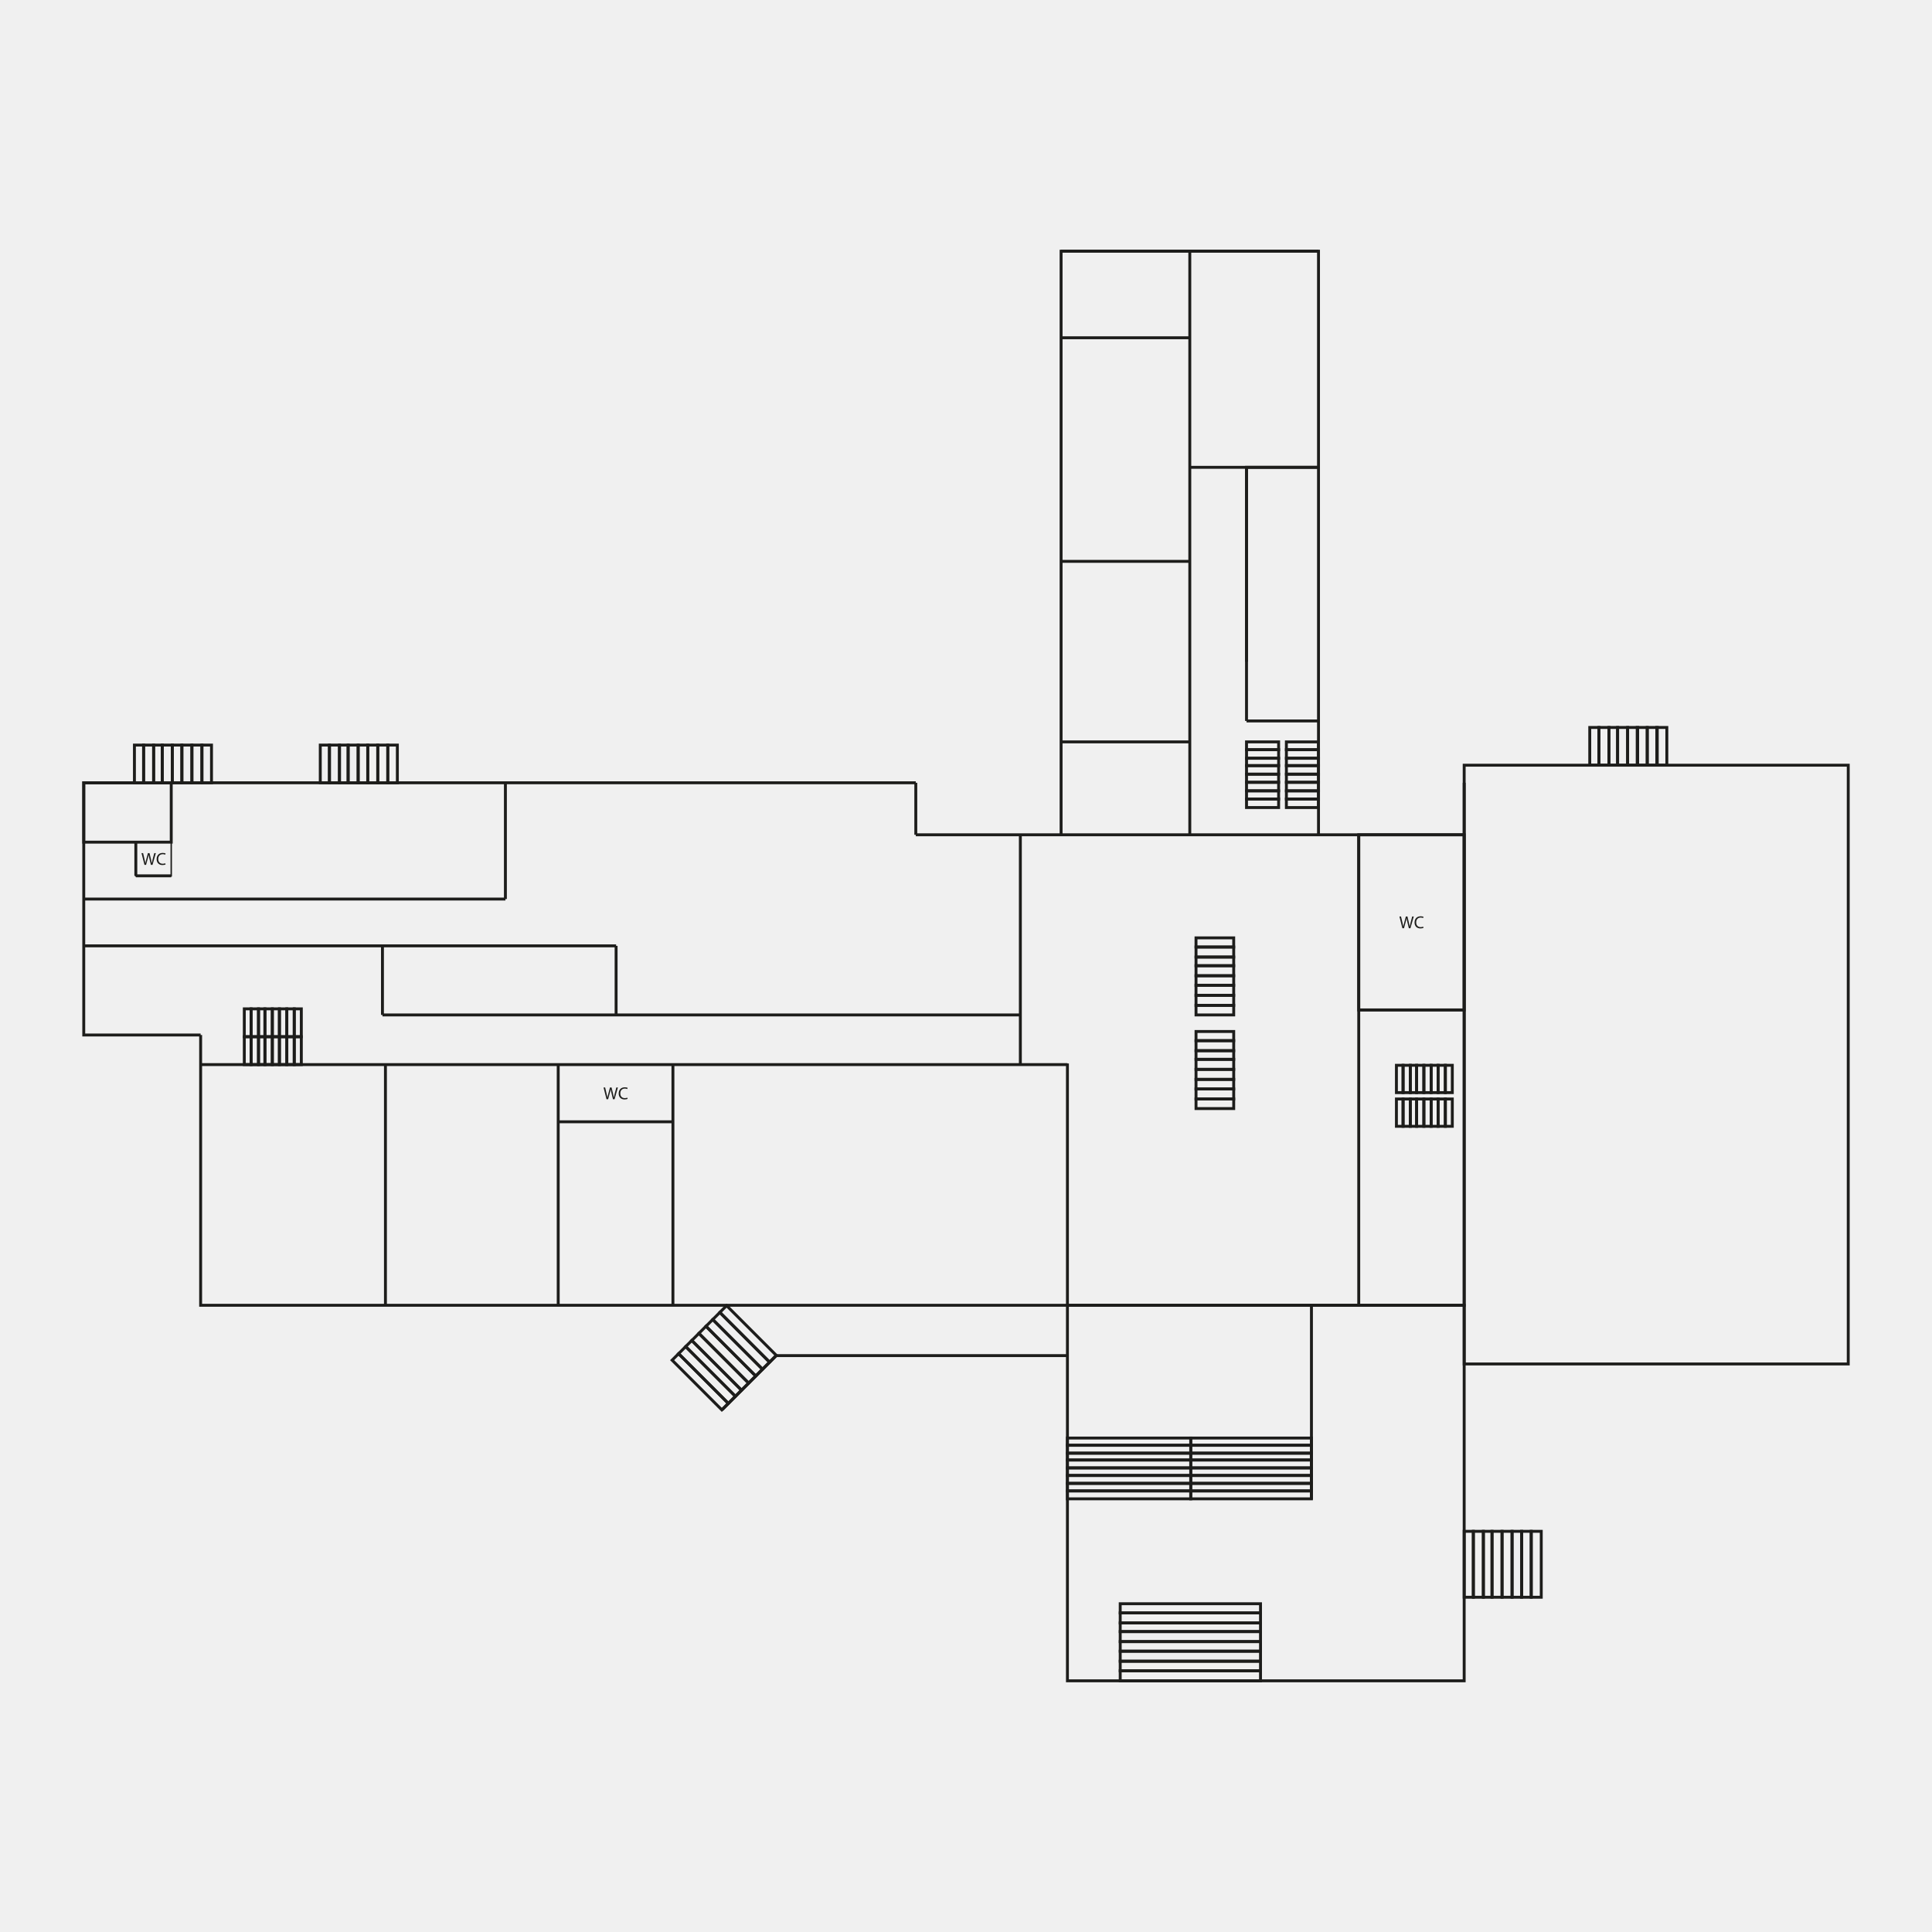
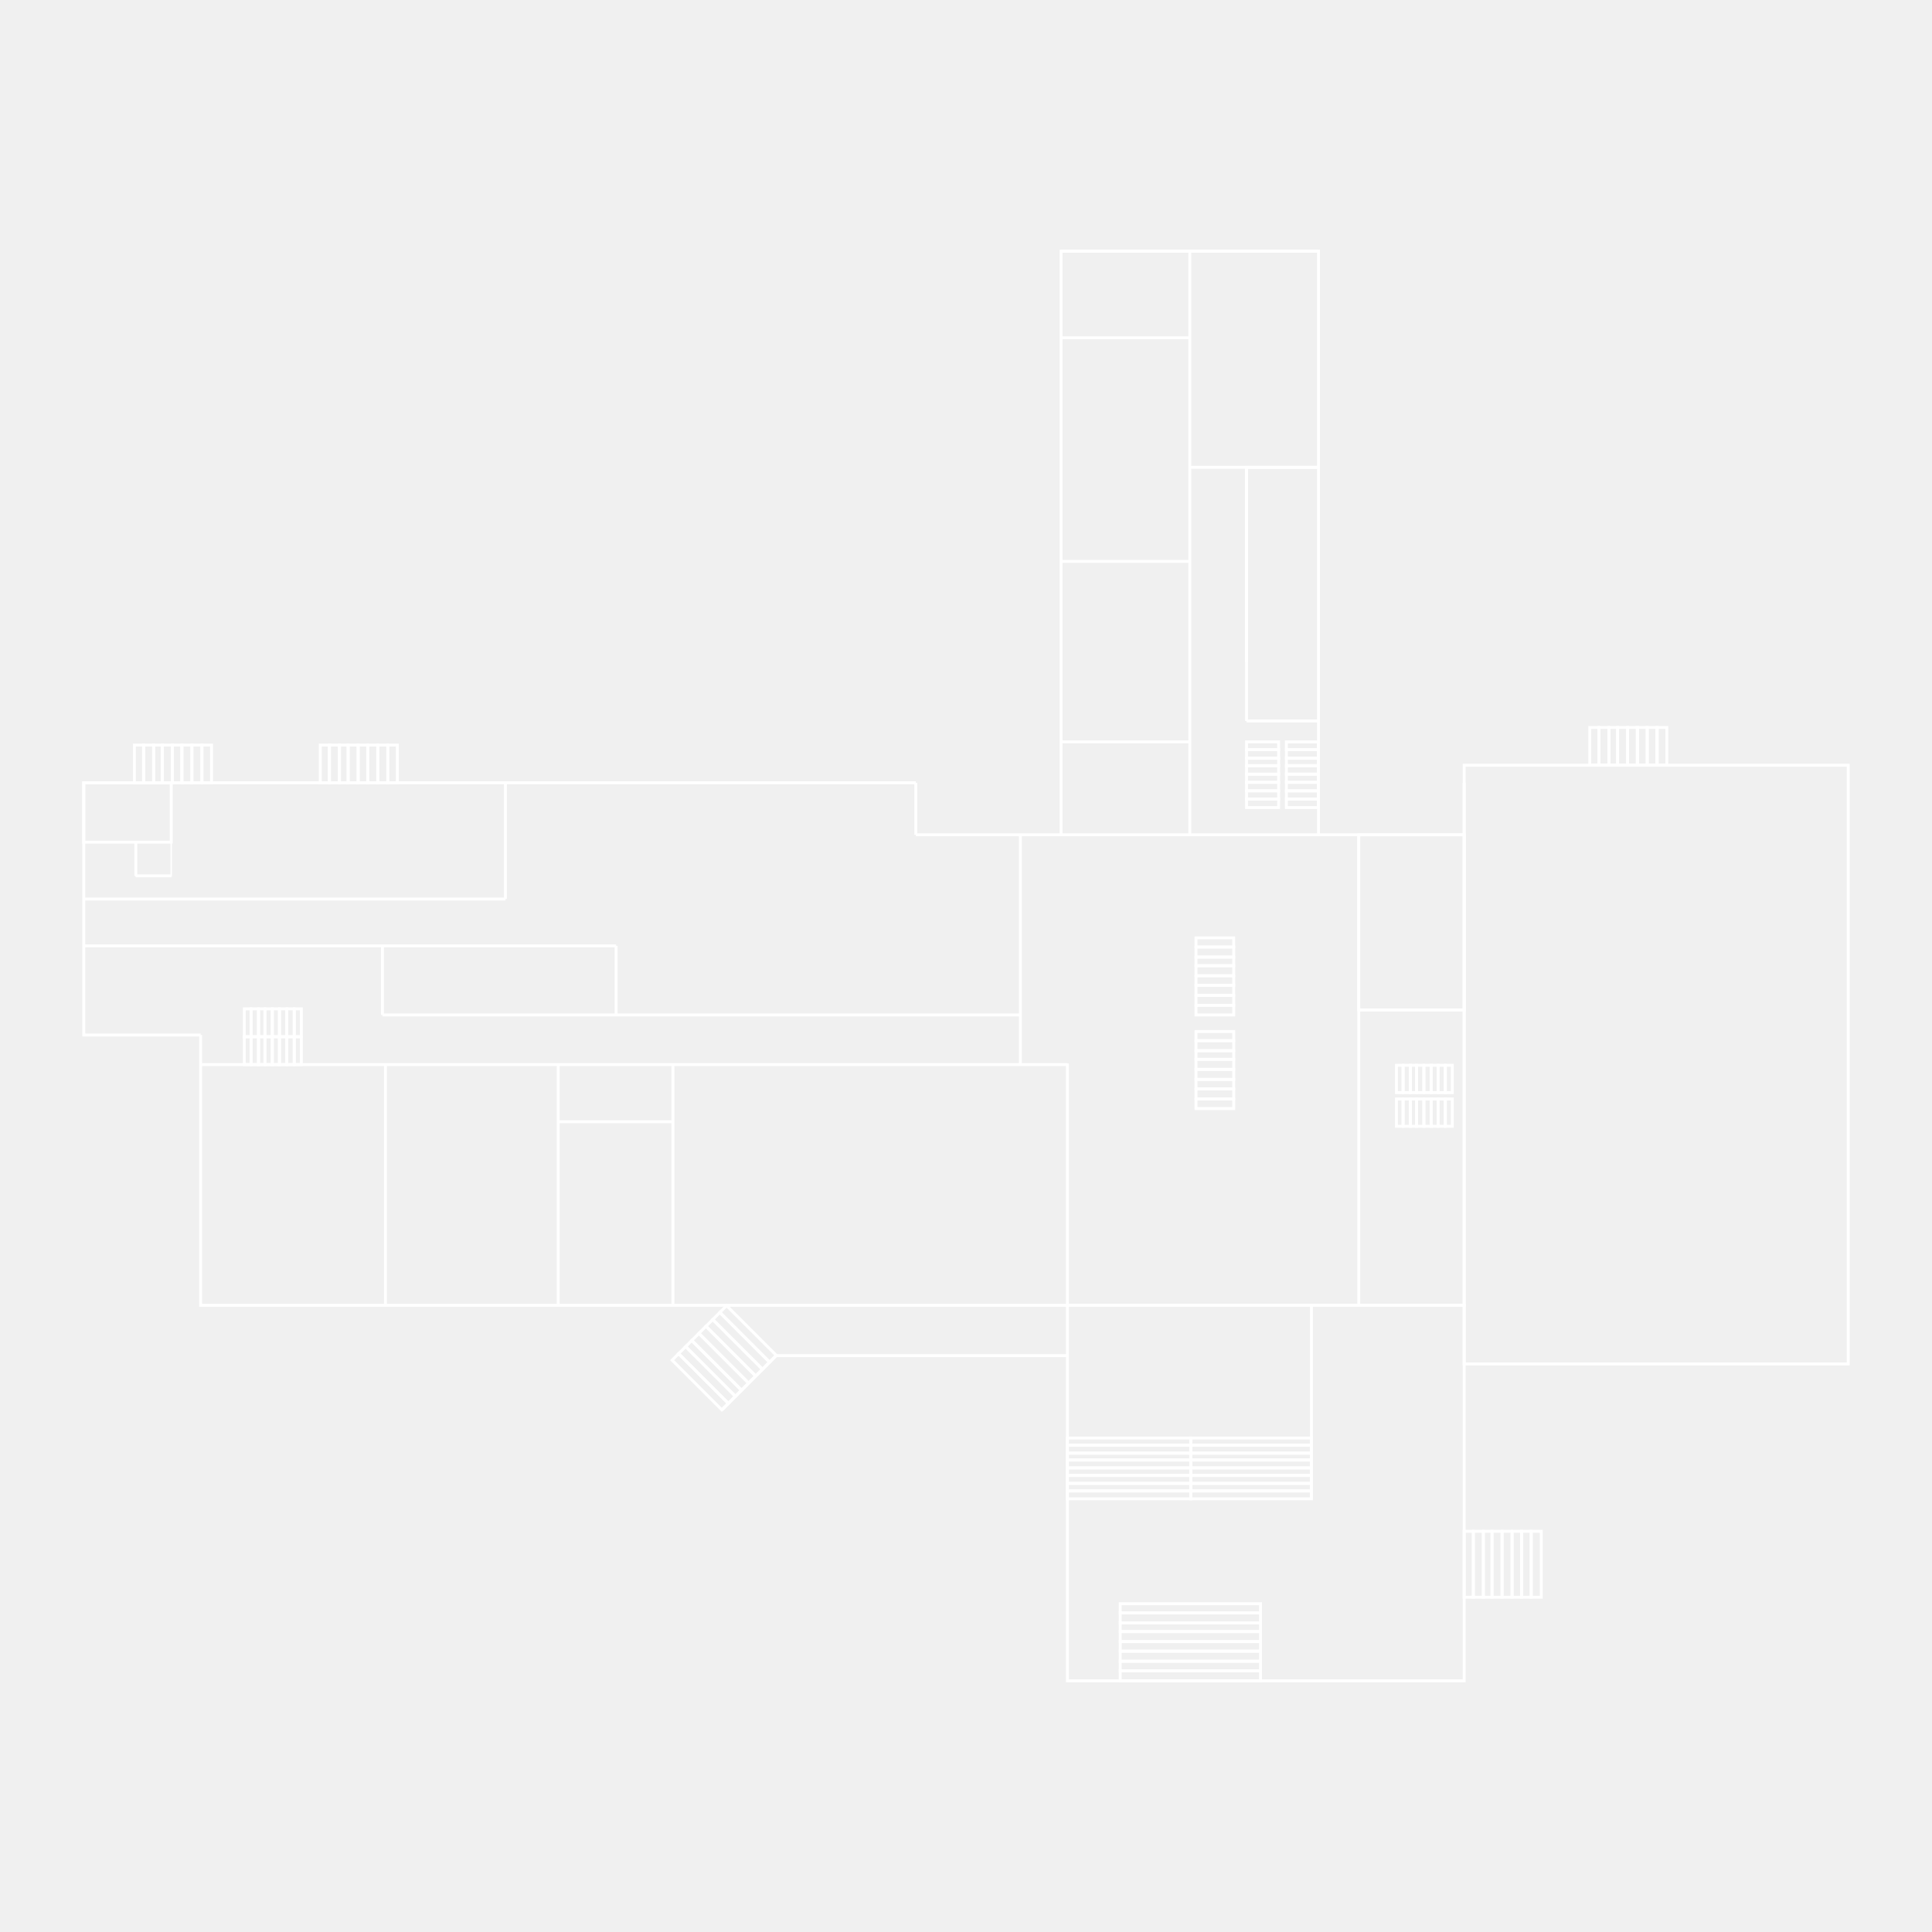
<svg xmlns="http://www.w3.org/2000/svg" id="_Слой_2" data-name=" Слой 2" viewBox="0 0 1328 1328">
  <defs>
    <style>
      .cls-1 {
        stroke-miterlimit: 10;
        stroke-width: 2px;
      }

      .cls-1, .cls-2, .cls-3, .cls-4 {
        fill: none;
      }

      .cls-1, .cls-3, .cls-4 {
-         stroke: #1d1d1b;
+         stroke: #ffffff;
      }

      .cls-3, .cls-4 {
        stroke-miterlimit: 10;
      }

      .cls-4 {
        stroke-width: 2px;
      }

      .cls-5 {
-         fill: #1d1d1b;
+         fill: none;
      }
    </style>
  </defs>
  <rect class="cls-4" x="733.72" y="897.21" width="272.71" height="258.13" />
  <rect class="cls-4" x="1006.43" y="525.98" width="264" height="411.57" />
  <polyline class="cls-4" points="1006.43 538.06 1006.43 897.21 137.91 897.21 137.91 711.43" />
  <line class="cls-4" x1="629.49" y1="573.81" x2="1006.43" y2="573.81" />
  <line class="cls-4" x1="137.91" y1="538.06" x2="629.49" y2="538.06" />
  <polyline class="cls-4" points="137.91 711.43 57.57 711.43 57.57 538.06 137.91 538.06" />
  <line class="cls-4" x1="629.49" y1="573.81" x2="629.49" y2="538.06" />
  <line class="cls-4" x1="733.72" y1="897.21" x2="733.72" y2="731" />
  <line class="cls-4" x1="137.91" y1="731.77" x2="733.72" y2="731.77" />
  <line class="cls-4" x1="701.36" y1="731" x2="701.36" y2="573.81" />
  <line class="cls-4" x1="933.96" y1="897.21" x2="933.96" y2="573.81" />
  <line class="cls-4" x1="533.62" y1="931.81" x2="733.72" y2="931.81" />
  <line class="cls-4" x1="496.34" y1="969.08" x2="533.62" y2="931.81" />
  <line class="cls-4" x1="901.45" y1="1030.62" x2="901.45" y2="897.21" />
  <polyline class="cls-4" points="729.36 573.81 729.36 172.66 906.3 172.66 906.3 573.81" />
  <line class="cls-4" x1="817.83" y1="573.81" x2="817.83" y2="172.66" />
  <line class="cls-4" x1="462.55" y1="897.21" x2="462.55" y2="731.77" />
  <line class="cls-4" x1="383.7" y1="897.21" x2="383.7" y2="731.77" />
  <line class="cls-4" x1="264.94" y1="897.21" x2="264.94" y2="731" />
  <line class="cls-4" x1="701.36" y1="697.64" x2="262.89" y2="697.64" />
  <line class="cls-4" x1="423.49" y1="650.15" x2="57.55" y2="650.15" />
  <line class="cls-4" x1="423.49" y1="697.64" x2="423.49" y2="650.15" />
  <line class="cls-4" x1="262.89" y1="697.64" x2="262.89" y2="650.15" />
  <line class="cls-4" x1="347.4" y1="617.98" x2="57.57" y2="617.98" />
  <line class="cls-4" x1="347.4" y1="538.06" x2="347.4" y2="617.98" />
  <rect class="cls-4" x="884.23" y="532.13" width="22.07" height="5.61" />
  <rect class="cls-4" x="884.23" y="526.26" width="22.07" height="5.87" />
  <rect class="cls-4" x="884.23" y="543.61" width="22.07" height="5.61" />
  <rect class="cls-4" x="884.22" y="549.22" width="22.07" height="5.87" />
  <rect class="cls-4" x="884.23" y="537.74" width="22.07" height="5.87" />
  <rect class="cls-4" x="884.23" y="521.19" width="22.07" height="5.07" />
  <rect class="cls-4" x="884.23" y="515.33" width="22.07" height="5.87" />
  <rect class="cls-4" x="884.22" y="509.96" width="22.07" height="5.37" />
  <rect class="cls-4" x="856.82" y="532.13" width="22.07" height="5.61" />
  <rect class="cls-4" x="856.82" y="526.27" width="22.07" height="5.87" />
  <rect class="cls-4" x="856.82" y="543.6" width="22.07" height="5.61" />
  <rect class="cls-4" x="856.82" y="549.21" width="22.07" height="5.87" />
  <rect class="cls-4" x="856.82" y="537.74" width="22.07" height="5.87" />
  <rect class="cls-4" x="856.83" y="521.19" width="22.07" height="5.07" />
  <rect class="cls-4" x="856.83" y="515.33" width="22.07" height="5.87" />
  <rect class="cls-4" x="856.82" y="509.95" width="22.07" height="5.37" />
  <g>
    <rect class="cls-4" x="1118.78" y="500.04" width="6.89" height="25.91" />
    <rect class="cls-4" x="1111.89" y="500.04" width="6.89" height="25.91" />
    <rect class="cls-4" x="1132.26" y="500.04" width="6.89" height="25.91" />
    <rect class="cls-4" x="1138.84" y="500.04" width="6.89" height="25.91" />
    <rect class="cls-4" x="1125.37" y="500.04" width="6.89" height="25.91" />
    <rect class="cls-4" x="1105.94" y="500.04" width="5.95" height="25.91" />
    <rect class="cls-4" x="1099.05" y="500.04" width="6.89" height="25.91" />
    <rect class="cls-4" x="1092.75" y="500.04" width="6.3" height="25.91" />
  </g>
  <g>
    <rect class="cls-4" x="118.43" y="512.15" width="6.59" height="25.91" />
    <rect class="cls-4" x="111.55" y="512.15" width="6.89" height="25.91" />
    <rect class="cls-4" x="131.91" y="512.15" width="6.89" height="25.91" />
    <rect class="cls-4" x="138.79" y="512.15" width="6.59" height="25.91" />
    <rect class="cls-4" x="125.02" y="512.15" width="6.89" height="25.91" />
    <rect class="cls-4" x="105.59" y="512.15" width="5.95" height="25.91" />
    <rect class="cls-4" x="98.71" y="512.15" width="6.89" height="25.91" />
    <rect class="cls-4" x="92.4" y="512.15" width="6.3" height="25.91" />
  </g>
  <g>
    <rect class="cls-4" x="246.18" y="512.15" width="6.59" height="25.91" />
    <rect class="cls-4" x="239.29" y="512.15" width="6.89" height="25.91" />
    <rect class="cls-4" x="259.65" y="512.15" width="6.89" height="25.91" />
    <rect class="cls-4" x="266.54" y="512.15" width="6.59" height="25.91" />
    <rect class="cls-4" x="252.77" y="512.15" width="6.89" height="25.91" />
    <rect class="cls-4" x="233.34" y="512.15" width="5.95" height="25.91" />
    <rect class="cls-4" x="226.45" y="512.15" width="6.89" height="25.91" />
    <rect class="cls-4" x="220.15" y="512.15" width="6.3" height="25.91" />
  </g>
  <g>
    <rect class="cls-4" x="822.11" y="735.05" width="25.91" height="6.89" />
    <rect class="cls-4" x="822.11" y="728.16" width="25.91" height="6.89" />
    <rect class="cls-4" x="822.11" y="748.52" width="25.91" height="6.89" />
    <rect class="cls-4" x="822.11" y="755.41" width="25.91" height="6.59" />
    <rect class="cls-4" x="822.1" y="741.94" width="25.91" height="6.59" />
    <rect class="cls-4" x="822.11" y="722.21" width="25.91" height="5.95" />
    <rect class="cls-4" x="822.11" y="715.32" width="25.91" height="6.89" />
    <rect class="cls-4" x="822.11" y="709.02" width="25.91" height="6.3" />
  </g>
  <g>
    <rect class="cls-4" x="822.11" y="670.69" width="25.91" height="6.59" />
    <rect class="cls-4" x="822.11" y="663.8" width="25.91" height="6.89" />
    <rect class="cls-4" x="822.11" y="684.16" width="25.91" height="6.89" />
    <rect class="cls-4" x="822.11" y="691.05" width="25.91" height="6.59" />
    <rect class="cls-4" x="822.1" y="677.28" width="25.91" height="6.89" />
    <rect class="cls-4" x="822.11" y="657.85" width="25.91" height="5.95" />
    <rect class="cls-4" x="822.11" y="650.96" width="25.91" height="6.89" />
    <rect class="cls-4" x="822.1" y="644.66" width="25.91" height="6.3" />
  </g>
  <g>
    <rect class="cls-4" x="978.73" y="732.25" width="4.99" height="18.78" />
    <rect class="cls-4" x="973.74" y="732.25" width="4.99" height="18.78" />
    <rect class="cls-4" x="988.5" y="732.25" width="4.99" height="18.78" />
    <rect class="cls-4" x="993.49" y="732.25" width="4.78" height="18.78" />
    <rect class="cls-4" x="983.72" y="732.25" width="4.78" height="18.78" />
    <rect class="cls-4" x="969.42" y="732.25" width="4.32" height="18.78" />
    <rect class="cls-4" x="964.43" y="732.25" width="4.99" height="18.78" />
    <rect class="cls-4" x="959.86" y="732.25" width="4.57" height="18.78" />
  </g>
  <g>
    <rect class="cls-4" x="978.73" y="755.41" width="4.99" height="18.78" />
    <rect class="cls-4" x="973.74" y="755.41" width="4.99" height="18.78" />
    <rect class="cls-4" x="988.5" y="755.41" width="4.99" height="18.78" />
    <rect class="cls-4" x="993.49" y="755.41" width="4.78" height="18.78" />
    <rect class="cls-4" x="983.72" y="755.41" width="4.78" height="18.78" />
    <rect class="cls-4" x="969.42" y="755.41" width="4.32" height="18.78" />
    <rect class="cls-4" x="964.43" y="755.41" width="4.99" height="18.78" />
    <rect class="cls-4" x="959.86" y="755.41" width="4.57" height="18.78" />
  </g>
  <g>
    <rect class="cls-4" x="818.48" y="1009" width="82.96" height="5.2" />
    <rect class="cls-4" x="818.49" y="1003.56" width="82.96" height="5.43" />
    <rect class="cls-4" x="818.49" y="1019.63" width="82.96" height="5.2" />
    <rect class="cls-4" x="818.48" y="1024.82" width="82.96" height="5.43" />
    <rect class="cls-4" x="818.48" y="1014.19" width="82.96" height="5.43" />
    <rect class="cls-4" x="818.48" y="998.87" width="82.96" height="4.7" />
    <rect class="cls-4" x="818.49" y="993.44" width="82.96" height="5.43" />
    <rect class="cls-4" x="818.49" y="988.47" width="82.96" height="4.97" />
  </g>
  <g>
    <rect class="cls-4" x="733.72" y="1008.99" width="84.77" height="5.2" />
    <rect class="cls-4" x="733.71" y="1003.57" width="84.77" height="5.43" />
    <rect class="cls-4" x="733.71" y="1019.62" width="84.77" height="5.2" />
    <rect class="cls-4" x="733.71" y="1024.82" width="84.77" height="5.43" />
    <rect class="cls-4" x="733.71" y="1014.2" width="84.77" height="5.43" />
    <rect class="cls-4" x="733.71" y="998.87" width="84.77" height="4.7" />
    <rect class="cls-4" x="733.71" y="993.44" width="84.77" height="5.43" />
    <rect class="cls-4" x="733.71" y="988.47" width="84.77" height="4.97" />
  </g>
  <g>
    <rect class="cls-4" x="187.19" y="712.6" width="4.87" height="19.17" />
    <rect class="cls-4" x="182.1" y="712.6" width="5.09" height="19.17" />
    <rect class="cls-4" x="197.16" y="712.6" width="5.09" height="19.17" />
    <rect class="cls-4" x="202.25" y="712.6" width="4.87" height="19.17" />
    <rect class="cls-4" x="192.06" y="712.6" width="5.09" height="19.17" />
    <rect class="cls-4" x="177.69" y="712.6" width="4.4" height="19.17" />
    <rect class="cls-4" x="172.6" y="712.6" width="5.09" height="19.17" />
    <rect class="cls-4" x="167.93" y="712.6" width="4.66" height="19.17" />
  </g>
  <g>
    <rect class="cls-4" x="187.19" y="693.45" width="4.87" height="19.17" />
    <rect class="cls-4" x="182.1" y="693.45" width="5.09" height="19.17" />
    <rect class="cls-4" x="197.16" y="693.45" width="5.09" height="19.17" />
    <rect class="cls-4" x="202.25" y="693.45" width="4.87" height="19.17" />
    <rect class="cls-4" x="192.06" y="693.45" width="5.09" height="19.17" />
    <rect class="cls-4" x="177.69" y="693.45" width="4.4" height="19.17" />
    <rect class="cls-4" x="172.6" y="693.45" width="5.09" height="19.17" />
    <rect class="cls-4" x="167.93" y="693.45" width="4.66" height="19.17" />
  </g>
  <g>
    <rect class="cls-1" x="496.47" y="907" width="6.89" height="48.31" transform="translate(-512.01 626.22) rotate(-45)" />
    <rect class="cls-1" x="491.6" y="911.88" width="6.89" height="48.31" transform="translate(-516.88 624.21) rotate(-45)" />
    <rect class="cls-1" x="506" y="897.48" width="6.89" height="48.31" transform="translate(-502.48 630.17) rotate(-45)" />
    <rect class="cls-1" x="510.9" y="892.71" width="6.59" height="48.31" transform="translate(-497.72 632.14) rotate(-45)" />
    <rect class="cls-1" x="501.37" y="902.25" width="6.59" height="48.31" transform="translate(-507.25 628.19) rotate(-45)" />
    <rect class="cls-1" x="487.52" y="916.42" width="5.95" height="48.31" transform="translate(-521.42 622.32) rotate(-45)" />
    <rect class="cls-1" x="482.51" y="920.96" width="6.89" height="48.31" transform="translate(-525.96 620.44) rotate(-45)" />
    <rect class="cls-1" x="478.15" y="925.63" width="6.3" height="48.31" transform="translate(-530.63 618.52) rotate(-45)" />
  </g>
  <g>
    <rect class="cls-4" x="1032.46" y="1052.58" width="6.89" height="45.31" />
    <rect class="cls-4" x="1025.57" y="1052.58" width="6.89" height="45.31" />
    <rect class="cls-4" x="1045.93" y="1052.58" width="6.59" height="45.31" />
    <rect class="cls-4" x="1052.52" y="1052.58" width="6.89" height="45.31" />
    <rect class="cls-4" x="1039.34" y="1052.58" width="6.59" height="45.31" />
    <rect class="cls-4" x="1019.62" y="1052.58" width="5.95" height="45.31" />
    <rect class="cls-4" x="1012.73" y="1052.58" width="6.89" height="45.31" />
    <rect class="cls-4" x="1006.43" y="1052.58" width="6.3" height="45.31" />
  </g>
  <g>
    <rect class="cls-4" x="770.01" y="1128.39" width="96.44" height="6.59" />
    <rect class="cls-4" x="770" y="1121.5" width="96.44" height="6.89" />
    <rect class="cls-4" x="770" y="1141.86" width="96.44" height="6.59" />
    <rect class="cls-4" x="770" y="1148.45" width="96.44" height="6.89" />
    <rect class="cls-4" x="770" y="1134.98" width="96.44" height="6.89" />
    <rect class="cls-4" x="770" y="1115.55" width="96.44" height="5.95" />
    <rect class="cls-4" x="770" y="1108.66" width="96.44" height="6.89" />
    <rect class="cls-4" x="770" y="1102.36" width="96.44" height="6.3" />
  </g>
  <line class="cls-4" x1="462.55" y1="771.08" x2="383.7" y2="771.08" />
  <line class="cls-4" x1="1006.43" y1="694.19" x2="933.96" y2="694.19" />
  <line class="cls-4" x1="93.36" y1="602.02" x2="117.7" y2="602.02" />
  <line class="cls-4" x1="93.36" y1="578.87" x2="93.36" y2="602.02" />
  <rect class="cls-2" width="1328" height="1328" />
  <rect class="cls-3" x="383.7" y="731.77" width="78.85" height="39.32" />
  <g>
    <path class="cls-5" d="M416.91,755.6l-2.05-8.08h1.1l.96,4.09c.24,1.01.46,2.02.6,2.79h.02c.13-.8.38-1.76.66-2.81l1.08-4.08h1.09l.98,4.1c.23.96.44,1.92.56,2.77h.02c.17-.89.4-1.79.65-2.79l1.07-4.08h1.07l-2.29,8.08h-1.09l-1.02-4.21c-.25-1.03-.42-1.82-.53-2.64h-.02c-.14.8-.32,1.6-.62,2.64l-1.15,4.21h-1.09Z" />
    <path class="cls-5" d="M431.39,755.34c-.38.19-1.15.38-2.13.38-2.28,0-3.99-1.44-3.99-4.09s1.71-4.25,4.22-4.25c1.01,0,1.64.22,1.92.36l-.25.85c-.4-.19-.96-.34-1.63-.34-1.89,0-3.15,1.21-3.15,3.33,0,1.98,1.14,3.25,3.11,3.25.64,0,1.28-.13,1.7-.34l.22.83-.02.02Z" />
  </g>
  <rect class="cls-4" x="933.96" y="573.81" width="72.47" height="120.39" />
  <g>
    <path class="cls-5" d="M963.97,638.05l-2.05-8.08h1.1l.96,4.09c.24,1.01.46,2.02.6,2.79h.02c.13-.8.38-1.76.66-2.81l1.08-4.08h1.09l.98,4.1c.23.96.44,1.92.56,2.77h.02c.17-.89.4-1.79.65-2.79l1.07-4.08h1.07l-2.29,8.08h-1.09l-1.02-4.21c-.25-1.03-.42-1.82-.53-2.64h-.02c-.14.8-.32,1.6-.62,2.64l-1.15,4.21h-1.09,0Z" />
    <path class="cls-5" d="M978.45,637.79c-.38.19-1.15.38-2.13.38-2.28,0-3.99-1.44-3.99-4.09s1.71-4.25,4.22-4.25c1.01,0,1.64.22,1.92.36l-.25.85c-.4-.19-.96-.34-1.63-.34-1.89,0-3.15,1.21-3.15,3.33,0,1.98,1.14,3.25,3.11,3.25.64,0,1.28-.13,1.7-.34l.22.83-.02.02Z" />
  </g>
  <rect class="cls-3" x="93.36" y="578.87" width="24.34" height="23.15" />
  <rect class="cls-4" x="57.57" y="538.06" width="60.13" height="40.81" />
  <g>
    <path class="cls-5" d="M99.31,594.49l-2.05-8.08h1.1l.96,4.09c.24,1.01.46,2.02.6,2.79h.02c.13-.8.38-1.76.66-2.81l1.08-4.08h1.09l.98,4.1c.23.96.44,1.92.56,2.77h.02c.17-.89.4-1.79.65-2.79l1.07-4.08h1.07l-2.29,8.08h-1.09l-1.02-4.21c-.25-1.03-.42-1.82-.53-2.64h-.02c-.14.8-.32,1.6-.62,2.64l-1.15,4.21h-1.09Z" />
    <path class="cls-5" d="M113.79,594.23c-.38.19-1.15.38-2.13.38-2.28,0-3.99-1.44-3.99-4.09s1.71-4.25,4.22-4.25c1.01,0,1.64.22,1.92.36l-.25.85c-.4-.19-.96-.34-1.63-.34-1.89,0-3.15,1.21-3.15,3.33,0,1.98,1.14,3.25,3.11,3.25.64,0,1.28-.13,1.7-.34l.22.83-.02.02Z" />
  </g>
  <line class="cls-4" x1="729.36" y1="232.17" x2="817.83" y2="232.17" />
  <line class="cls-4" x1="817.83" y1="385.86" x2="729.37" y2="385.86" />
  <line class="cls-4" x1="729.36" y1="509.95" x2="817.83" y2="509.95" />
  <line class="cls-4" x1="856.82" y1="321.22" x2="856.82" y2="454.87" />
  <line class="cls-4" x1="906.3" y1="321.22" x2="817.83" y2="321.22" />
  <line class="cls-4" x1="906.3" y1="172.66" x2="729.36" y2="172.66" />
  <polyline class="cls-4" points="856.82 495.56 856.82 321.22 906.29 321.22" />
  <line class="cls-4" x1="856.82" y1="495.56" x2="906.3" y2="495.56" />
</svg>
